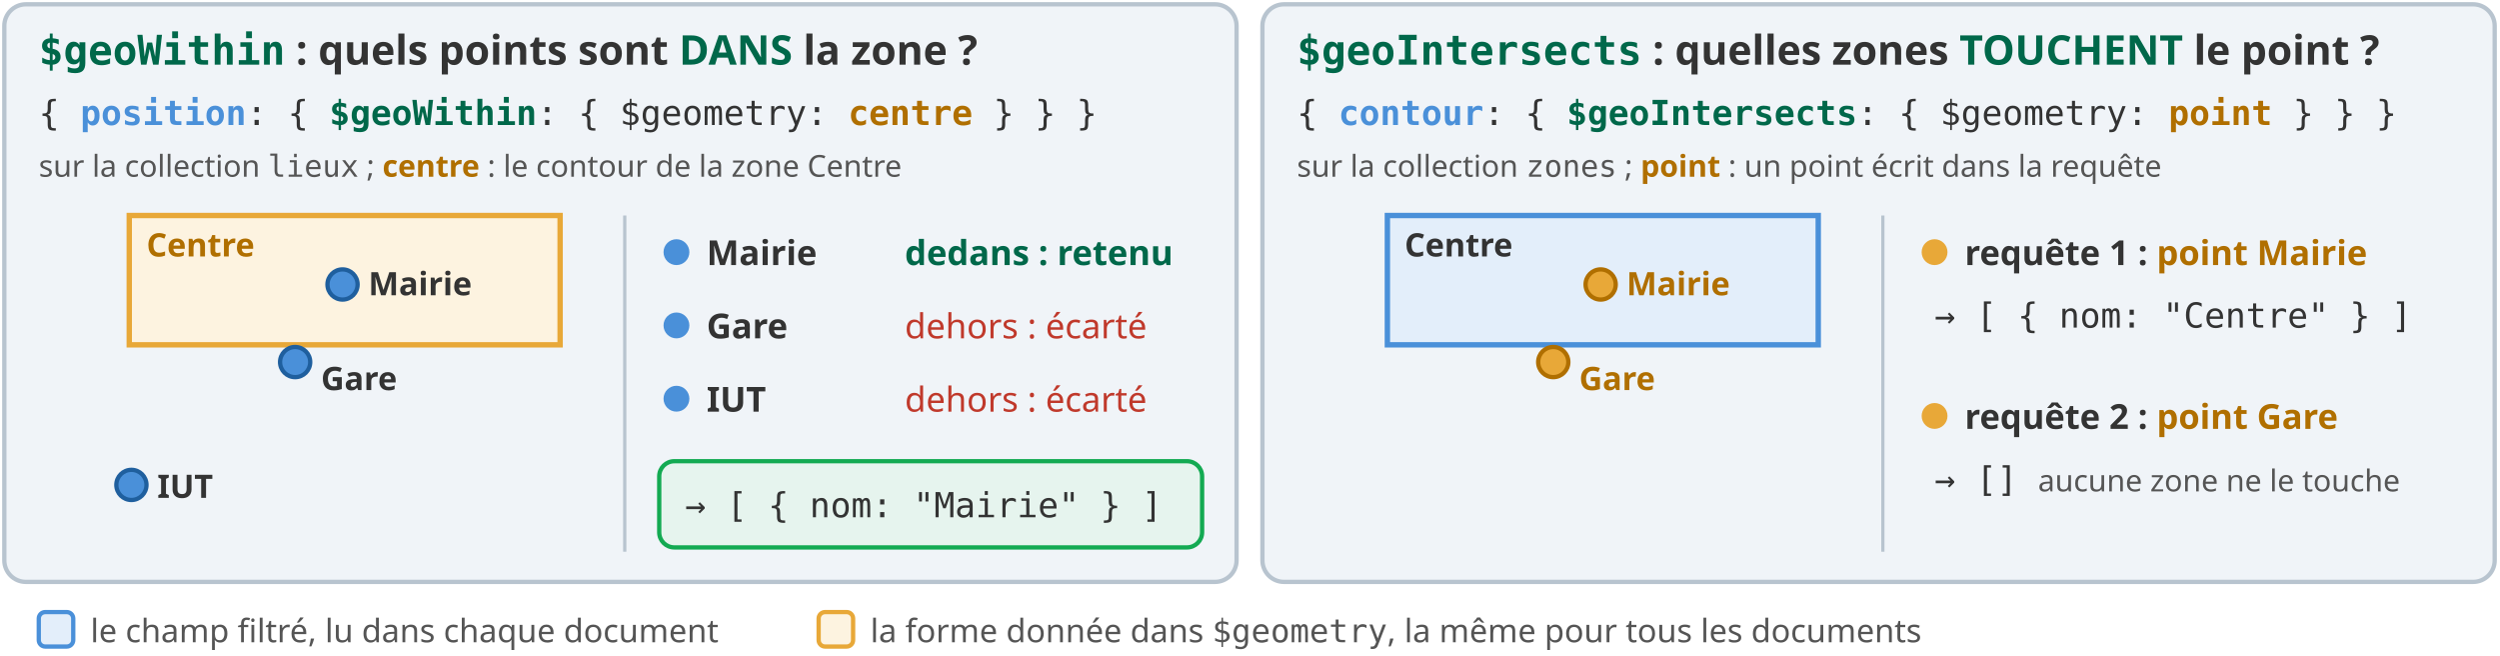
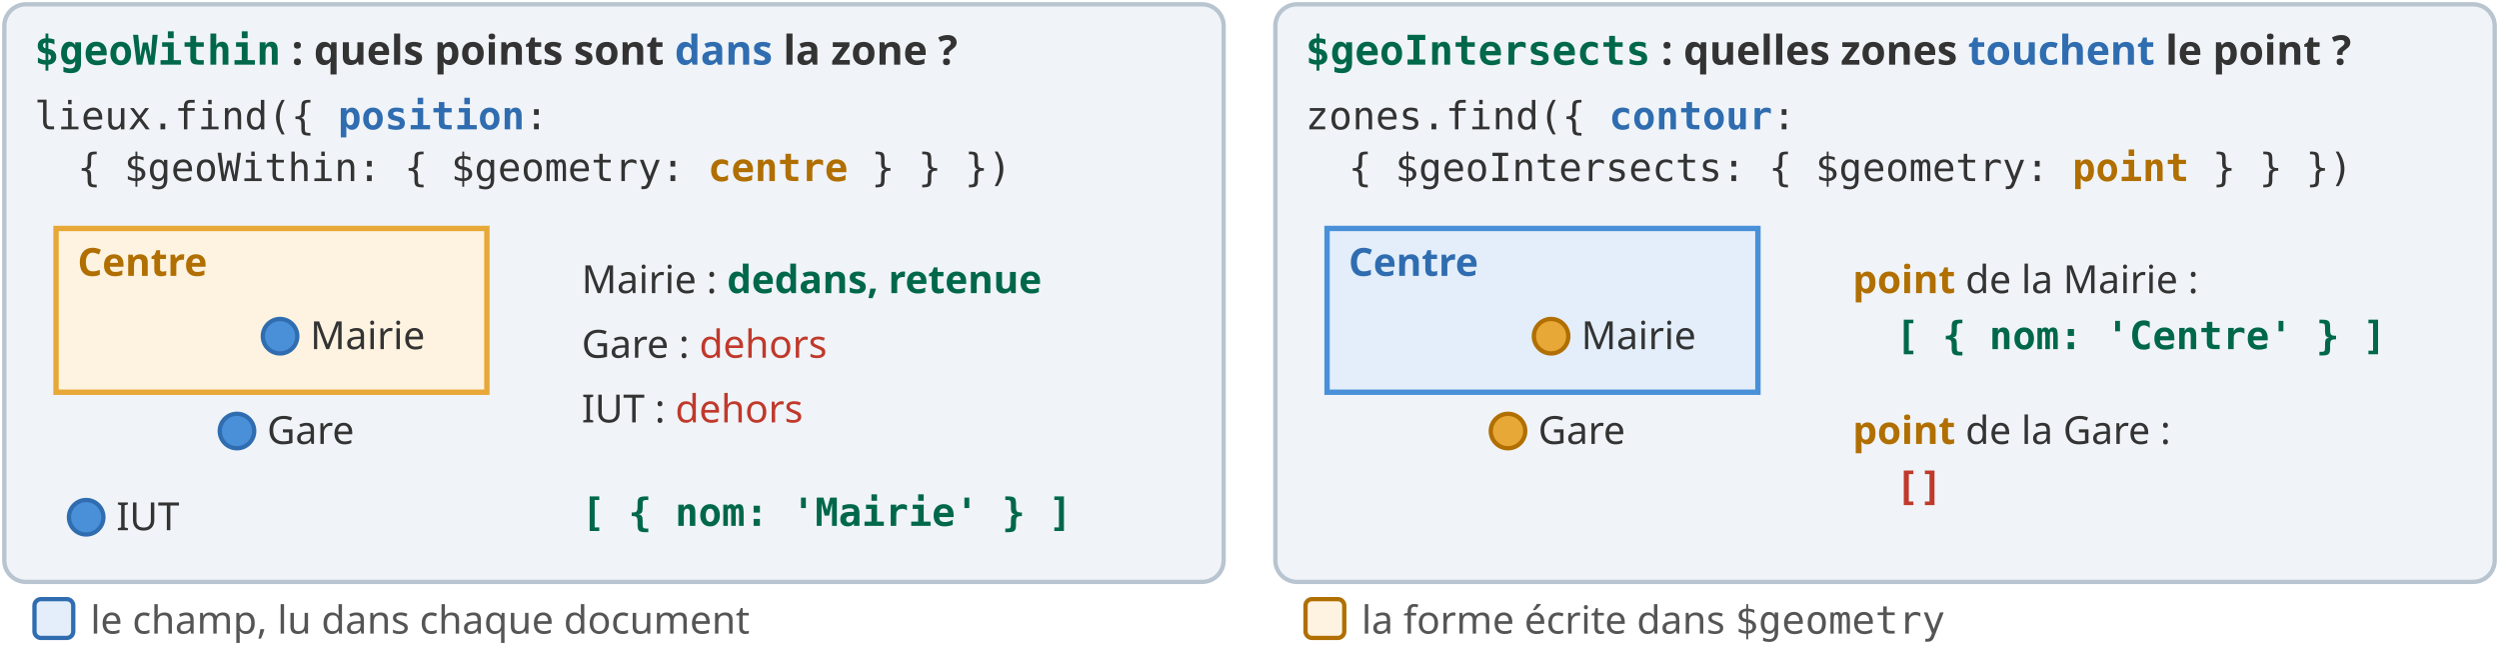
- <svg xmlns="http://www.w3.org/2000/svg" viewBox="0 0 1160 304" font-family="sans-serif" role="img" aria-labelledby="t">
-   <rect x="2" y="2" width="572" height="268" rx="10" fill="#f0f4f8" stroke="#b8c4cf" stroke-width="2" />
-   <text x="18" y="30" font-size="19" font-weight="bold" fill="#333">
-     <tspan font-family="monospace" fill="#00684a">$geoWithin</tspan> : quels points sont <tspan fill="#00684a">DANS</tspan> la zone ?</text>
-   <text x="18" y="58" font-family="monospace" font-size="16" fill="#333">{ <tspan fill="#4a90d9" font-weight="bold">position</tspan>: { <tspan fill="#00684a" font-weight="bold">$geoWithin</tspan>: { $geometry: <tspan fill="#b06f00" font-weight="bold">centre</tspan> } } }</text>
-   <text x="18" y="82" font-size="14" fill="#555">sur la collection <tspan font-family="monospace">lieux</tspan> ; <tspan fill="#b06f00" font-weight="bold">centre</tspan> : le contour de la zone Centre</text>
-   <rect x="60" y="100" width="200" height="60" fill="#fdf3e0" stroke="#e8a838" stroke-width="2.5" />
-   <text x="68" y="119" font-size="15" font-weight="bold" fill="#b06f00">Centre</text>
-   <circle cx="159" cy="132" r="7" fill="#4a90d9" stroke="#1f5f9e" stroke-width="2" />
-   <text x="171" y="137" font-size="15" font-weight="bold" fill="#333">Mairie</text>
-   <circle cx="137" cy="168" r="7" fill="#4a90d9" stroke="#1f5f9e" stroke-width="2" />
-   <text x="149" y="181" font-size="15" font-weight="bold" fill="#333">Gare</text>
-   <circle cx="61" cy="225" r="7" fill="#4a90d9" stroke="#1f5f9e" stroke-width="2" />
-   <text x="73" y="231" font-size="15" font-weight="bold" fill="#333">IUT</text>
-   <line x1="290" y1="100" x2="290" y2="256" stroke="#b8c4cf" stroke-width="1.5" />
-   <g font-size="16">
-     <circle cx="314" cy="117" r="6" fill="#4a90d9" />
-     <text x="328" y="123" font-weight="bold" fill="#333">Mairie</text>
-     <text x="420" y="123" font-weight="bold" fill="#00684a">dedans : retenu</text>
-     <circle cx="314" cy="151" r="6" fill="#4a90d9" />
-     <text x="328" y="157" font-weight="bold" fill="#333">Gare</text>
-     <text x="420" y="157" fill="#c0392b">dehors : écarté</text>
-     <circle cx="314" cy="185" r="6" fill="#4a90d9" />
-     <text x="328" y="191" font-weight="bold" fill="#333">IUT</text>
-     <text x="420" y="191" fill="#c0392b">dehors : écarté</text>
+ <svg xmlns="http://www.w3.org/2000/svg" viewBox="0 0 1160 300" font-family="sans-serif" role="img" aria-labelledby="t">
+   <rect x="2" y="2" width="566" height="268" rx="10" fill="#f0f4f8" stroke="#b8c4cf" stroke-width="2" />
+   <text x="16" y="30" font-size="19" font-weight="bold" fill="#333">
+     <tspan font-family="monospace" fill="#00684a">$geoWithin</tspan> : quels points sont <tspan fill="#2f6db0">dans</tspan> la zone ?</text>
+   <g font-family="monospace" font-size="18" fill="#333">
+     <text x="16" y="60">lieux.find({ <tspan font-weight="bold" fill="#2f6db0">position</tspan>:</text>
+     <text x="36" y="84">{ $geoWithin: { $geometry: <tspan font-weight="bold" fill="#b06f00">centre</tspan> } } })</text>
  </g>
-   <rect x="306" y="214" width="252" height="40" rx="7" fill="#e6f4ee" stroke="#13aa52" stroke-width="2" />
-   <text x="318" y="240" font-family="monospace" font-size="16" fill="#333">→ [ { nom: "Mairie" } ]</text>
-   <rect x="586" y="2" width="572" height="268" rx="10" fill="#f0f4f8" stroke="#b8c4cf" stroke-width="2" />
-   <text x="602" y="30" font-size="19" font-weight="bold" fill="#333">
-     <tspan font-family="monospace" fill="#00684a">$geoIntersects</tspan> : quelles zones <tspan fill="#00684a">TOUCHENT</tspan> le point ?</text>
-   <text x="602" y="58" font-family="monospace" font-size="16" fill="#333">{ <tspan fill="#4a90d9" font-weight="bold">contour</tspan>: { <tspan fill="#00684a" font-weight="bold">$geoIntersects</tspan>: { $geometry: <tspan fill="#b06f00" font-weight="bold">point</tspan> } } }</text>
-   <text x="602" y="82" font-size="14" fill="#555">sur la collection <tspan font-family="monospace">zones</tspan> ; <tspan fill="#b06f00" font-weight="bold">point</tspan> : un point écrit dans la requête</text>
-   <rect x="644" y="100" width="200" height="60" fill="#e3eefa" stroke="#4a90d9" stroke-width="2.5" />
-   <text x="652" y="119" font-size="15" font-weight="bold" fill="#333">Centre</text>
-   <circle cx="743" cy="132" r="7" fill="#e8a838" stroke="#b06f00" stroke-width="2" />
-   <text x="755" y="137" font-size="15" font-weight="bold" fill="#b06f00">Mairie</text>
-   <circle cx="721" cy="168" r="7" fill="#e8a838" stroke="#b06f00" stroke-width="2" />
-   <text x="733" y="181" font-size="15" font-weight="bold" fill="#b06f00">Gare</text>
-   <line x1="874" y1="100" x2="874" y2="256" stroke="#b8c4cf" stroke-width="1.5" />
-   <g font-size="16">
-     <circle cx="898" cy="117" r="6" fill="#e8a838" />
-     <text x="912" y="123">
-       <tspan font-weight="bold" fill="#333">requête 1 :</tspan>
-       <tspan font-weight="bold" fill="#b06f00">point Mairie</tspan>
+   <rect x="26" y="106" width="200" height="76" fill="#fdf3e0" stroke="#e8a838" stroke-width="2.5" />
+   <text x="36" y="128" font-size="18" font-weight="bold" fill="#b06f00">Centre</text>
+   <circle cx="130" cy="156" r="8" fill="#4a90d9" stroke="#2f6db0" stroke-width="2" />
+   <text x="144" y="162" font-size="18" fill="#333">Mairie</text>
+   <circle cx="110" cy="200" r="8" fill="#4a90d9" stroke="#2f6db0" stroke-width="2" />
+   <text x="124" y="206" font-size="18" fill="#333">Gare</text>
+   <circle cx="40" cy="240" r="8" fill="#4a90d9" stroke="#2f6db0" stroke-width="2" />
+   <text x="54" y="246" font-size="18" fill="#333">IUT</text>
+   <g font-size="18">
+     <text x="270" y="136" fill="#333">Mairie : <tspan font-weight="bold" fill="#00684a">dedans, retenue</tspan>
    </text>
-     <text x="898" y="152" font-family="monospace" fill="#333">→ [ { nom: "Centre" } ]</text>
-     <circle cx="898" cy="193" r="6" fill="#e8a838" />
-     <text x="912" y="199">
-       <tspan font-weight="bold" fill="#333">requête 2 :</tspan>
-       <tspan font-weight="bold" fill="#b06f00">point Gare</tspan>
+     <text x="270" y="166" fill="#333">Gare : <tspan fill="#c0392b">dehors</tspan>
    </text>
-     <text x="898" y="228" font-family="monospace" fill="#333">→ []</text>
+     <text x="270" y="196" fill="#333">IUT : <tspan fill="#c0392b">dehors</tspan>
+     </text>
  </g>
-   <text x="946" y="228" font-size="14" fill="#555">aucune zone ne le touche</text>
-   <rect x="18" y="284" width="16" height="16" rx="3" fill="#e3eefa" stroke="#4a90d9" stroke-width="2" />
-   <text x="42" y="298" font-size="15" fill="#555">le champ filtré, lu dans chaque document</text>
-   <rect x="380" y="284" width="16" height="16" rx="3" fill="#fdf3e0" stroke="#e8a838" stroke-width="2" />
-   <text x="404" y="298" font-size="15" fill="#555">la forme donnée dans <tspan font-family="monospace">$geometry</tspan>, la même pour tous les documents</text>
+   <text x="270" y="244" font-family="monospace" font-size="18" font-weight="bold" fill="#00684a">[ { nom: 'Mairie' } ]</text>
+   <rect x="592" y="2" width="566" height="268" rx="10" fill="#f0f4f8" stroke="#b8c4cf" stroke-width="2" />
+   <text x="606" y="30" font-size="19" font-weight="bold" fill="#333">
+     <tspan font-family="monospace" fill="#00684a">$geoIntersects</tspan> : quelles zones <tspan fill="#2f6db0">touchent</tspan> le point ?</text>
+   <g font-family="monospace" font-size="18" fill="#333">
+     <text x="606" y="60">zones.find({ <tspan font-weight="bold" fill="#2f6db0">contour</tspan>:</text>
+     <text x="626" y="84">{ $geoIntersects: { $geometry: <tspan font-weight="bold" fill="#b06f00">point</tspan> } } })</text>
+   </g>
+   <rect x="616" y="106" width="200" height="76" fill="#e3eefa" stroke="#4a90d9" stroke-width="2.5" />
+   <text x="626" y="128" font-size="18" font-weight="bold" fill="#2f6db0">Centre</text>
+   <circle cx="720" cy="156" r="8" fill="#e8a838" stroke="#b06f00" stroke-width="2" />
+   <text x="734" y="162" font-size="18" fill="#333">Mairie</text>
+   <circle cx="700" cy="200" r="8" fill="#e8a838" stroke="#b06f00" stroke-width="2" />
+   <text x="714" y="206" font-size="18" fill="#333">Gare</text>
+   <g font-size="18" fill="#333">
+     <text x="860" y="136">
+       <tspan fill="#b06f00" font-weight="bold">point</tspan> de la Mairie :</text>
+     <text x="880" y="162" font-family="monospace" font-weight="bold" fill="#00684a">[ { nom: 'Centre' } ]</text>
+     <text x="860" y="206">
+       <tspan fill="#b06f00" font-weight="bold">point</tspan> de la Gare :</text>
+     <text x="880" y="232" font-family="monospace" font-weight="bold" fill="#c0392b">[]</text>
+   </g>
+   <g font-size="18" fill="#555">
+     <rect x="16" y="278" width="18" height="18" rx="3" fill="#e3eefa" stroke="#2f6db0" stroke-width="2" />
+     <text x="42" y="294">le champ, lu dans chaque document</text>
+     <rect x="606" y="278" width="18" height="18" rx="3" fill="#fdf3e0" stroke="#b06f00" stroke-width="2" />
+     <text x="632" y="294">la forme écrite dans <tspan font-family="monospace">$geometry</tspan>
+     </text>
+   </g>
</svg>
